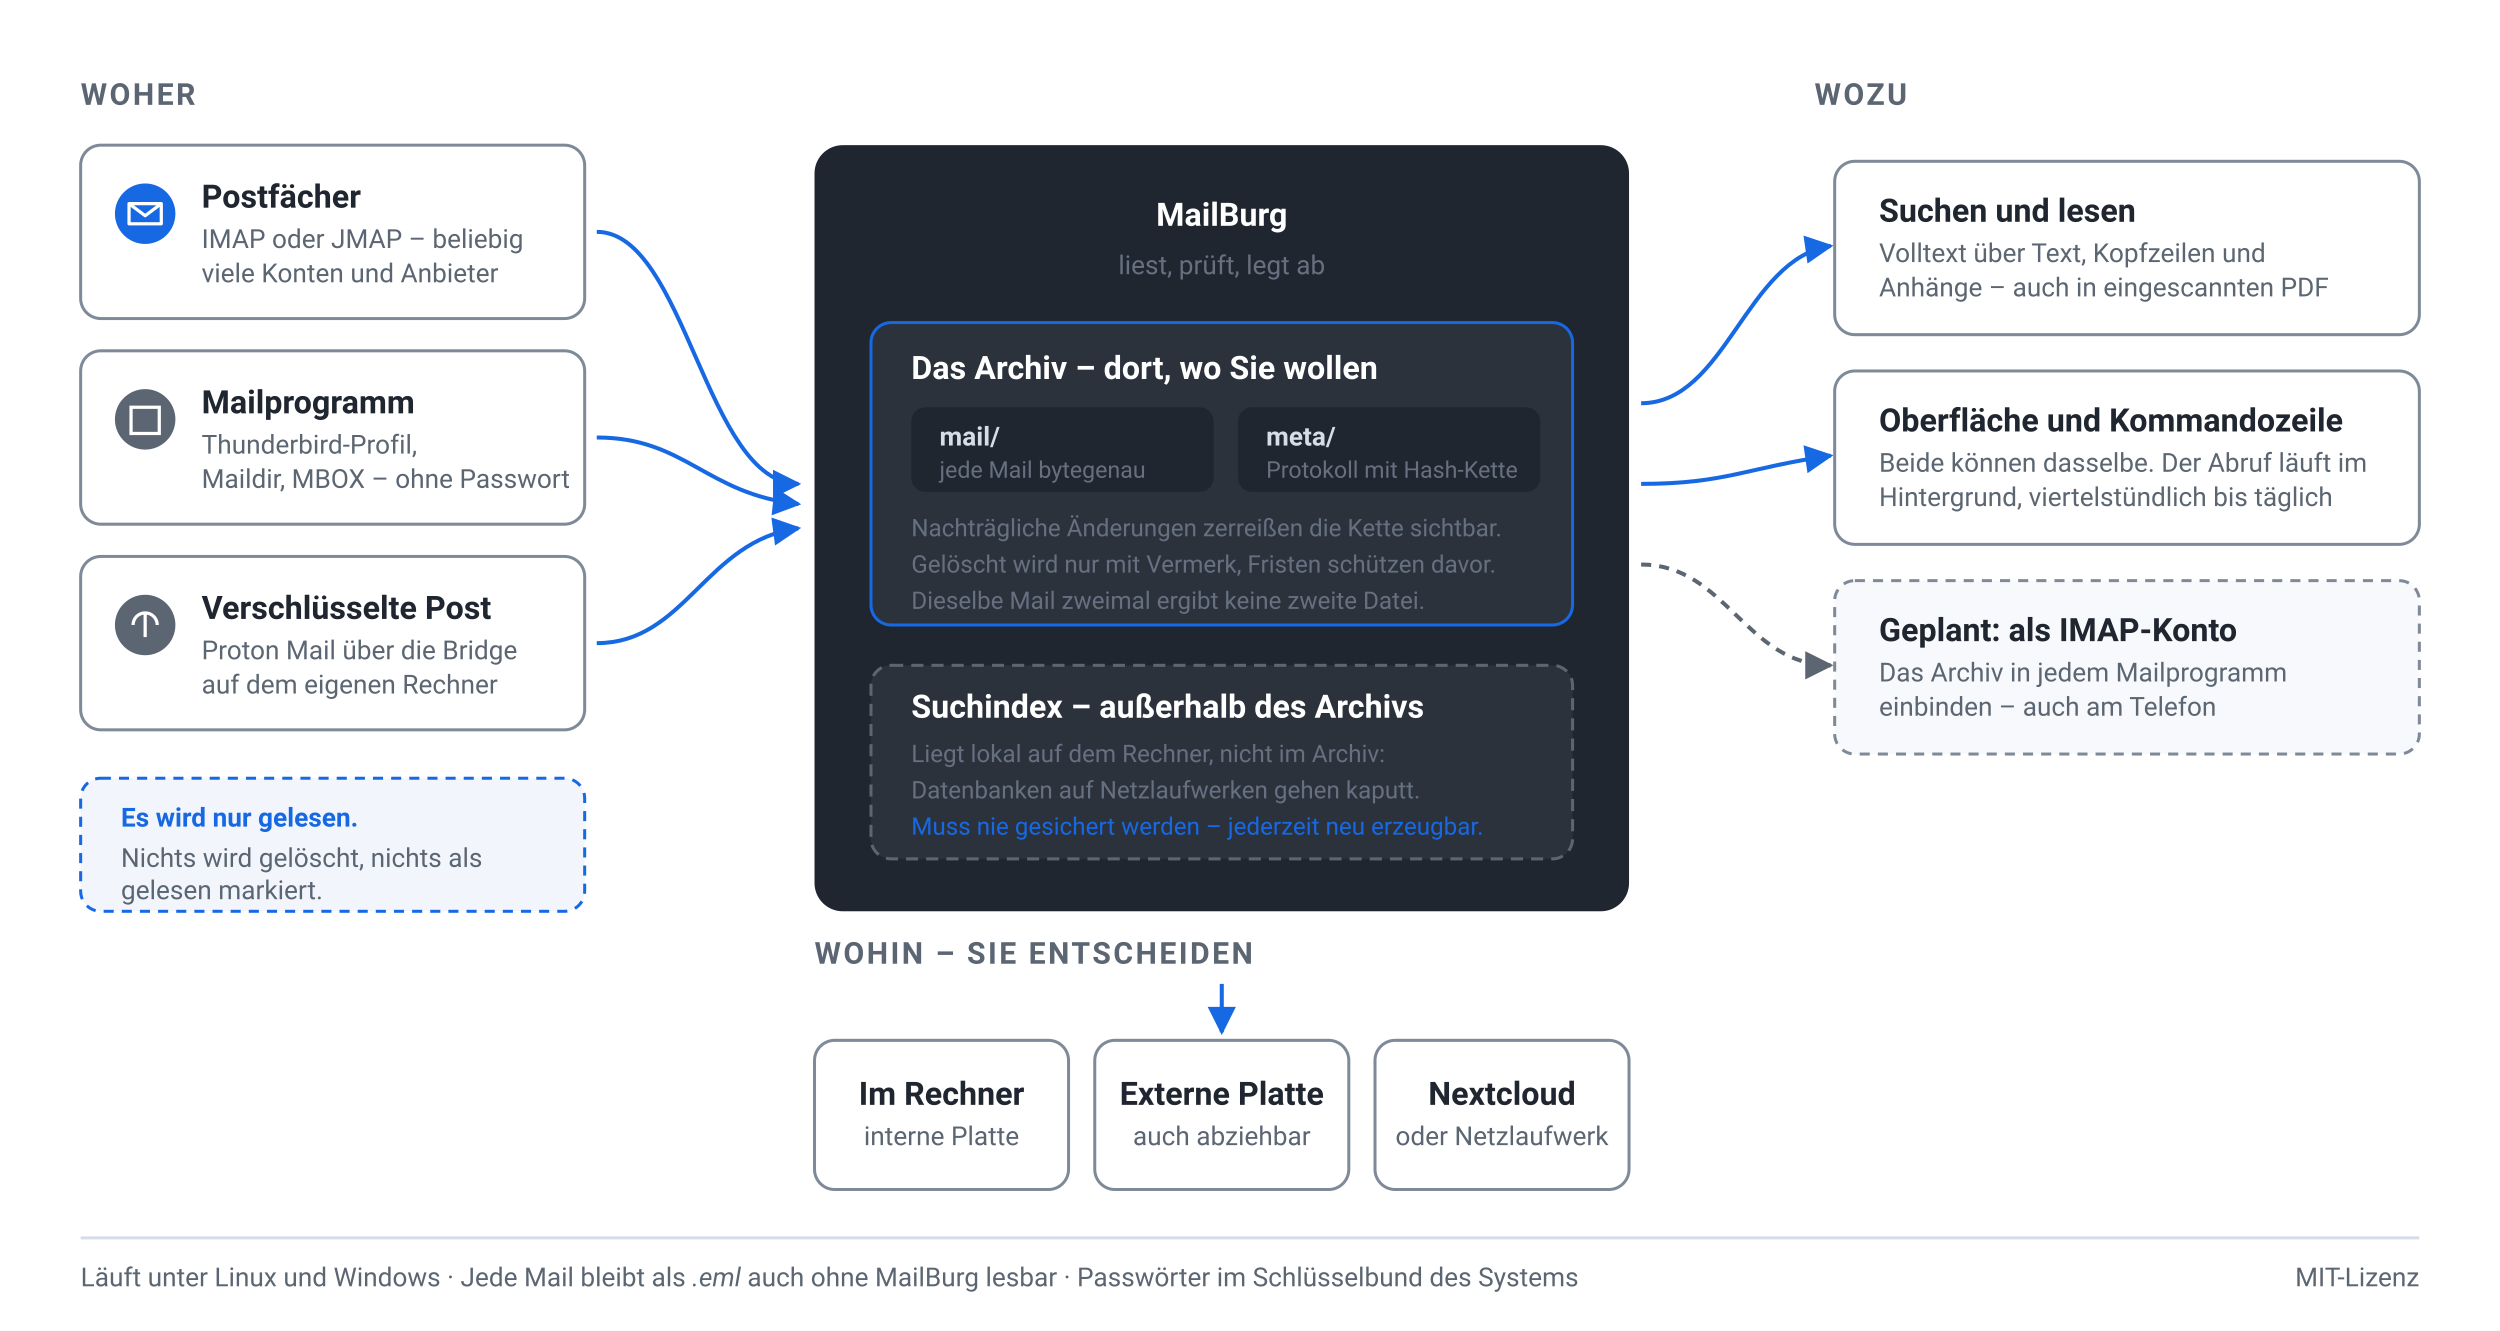
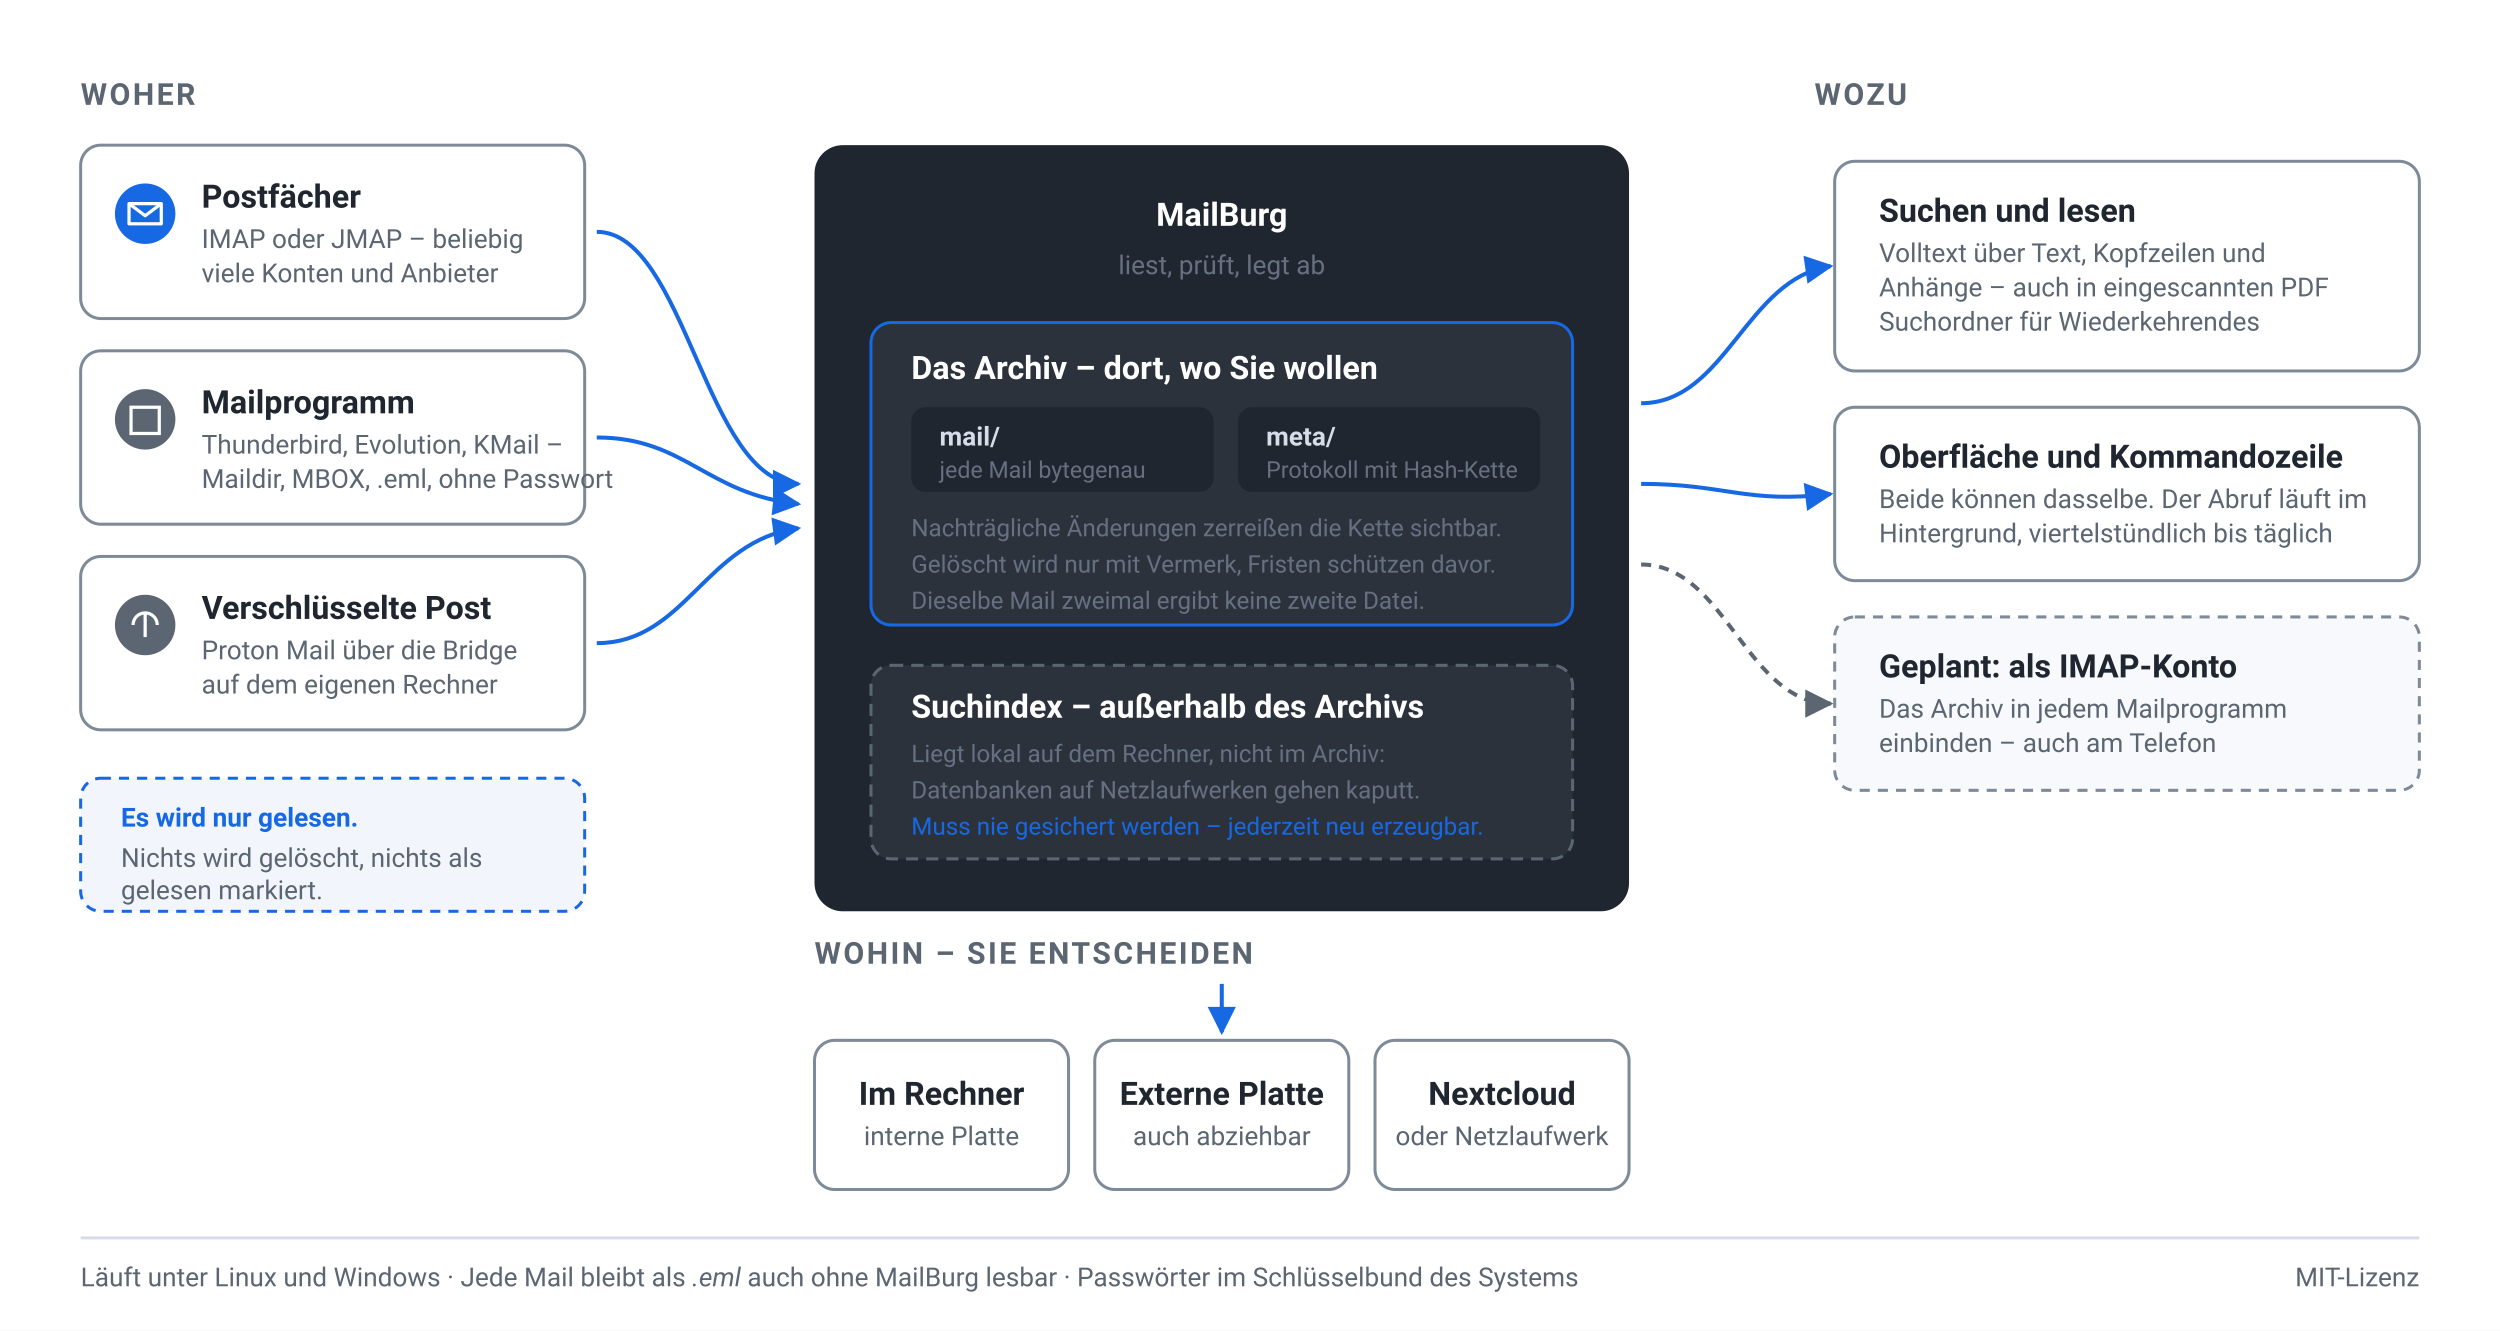
<svg xmlns="http://www.w3.org/2000/svg" viewBox="0 0 1240 660" width="1240" height="660" font-family="system-ui, -apple-system, 'Segoe UI', Roboto, sans-serif">
  <defs>
    <marker id="pfeil" viewBox="0 0 10 10" refX="9" refY="5" markerWidth="7" markerHeight="7" orient="auto-start-reverse">
      <path d="M 0 0 L 10 5 L 0 10 z" fill="#1668e3" />
    </marker>
    <marker id="pfeil-grau" viewBox="0 0 10 10" refX="9" refY="5" markerWidth="7" markerHeight="7" orient="auto-start-reverse">
      <path d="M 0 0 L 10 5 L 0 10 z" fill="#5b6672" />
    </marker>
    <style>
      .ueberschrift { font-size: 15px; font-weight: 700; fill: #5b6672; letter-spacing: .08em; }
      .kasten-titel { font-size: 16px; font-weight: 600; fill: #20262f; }
      .kasten-text  { font-size: 13px; fill: #5b6672; }
      .mittig       { text-anchor: middle; }
      .weiss        { fill: #ffffff; }
      .hell         { fill: #d6dde8; }
      .band         { font-size: 13px; fill: #5b6672; }
      .band-stark   { font-size: 13px; font-weight: 600; fill: #1668e3; }
    </style>
  </defs>
  <rect width="1240" height="660" fill="#ffffff" />
  <text x="40" y="52" class="ueberschrift">WOHER</text>
  <g>
    <rect x="40" y="72" width="250" height="86" rx="10" fill="#ffffff" stroke="#7f8a99" stroke-width="1.5" />
    <circle cx="72" cy="106" r="15" fill="#1668e3" />
    <path d="M64 101 h16 v10 h-16 z M64 101 l8 6 l8 -6" fill="none" stroke="#ffffff" stroke-width="1.6" stroke-linejoin="round" />
    <text x="100" y="103" class="kasten-titel">Postfächer</text>
    <text x="100" y="123" class="kasten-text">IMAP oder JMAP – beliebig</text>
    <text x="100" y="140" class="kasten-text">viele Konten und Anbieter</text>
  </g>
  <g>
    <rect x="40" y="174" width="250" height="86" rx="10" fill="#ffffff" stroke="#7f8a99" stroke-width="1.5" />
    <circle cx="72" cy="208" r="15" fill="#5b6672" />
    <path d="M65 202 h14 v13 h-14 z" fill="none" stroke="#ffffff" stroke-width="1.6" />
    <text x="100" y="205" class="kasten-titel">Mailprogramm</text>
-     <text x="100" y="225" class="kasten-text">Thunderbird-Profil,</text>
-     <text x="100" y="242" class="kasten-text">Maildir, MBOX – ohne Passwort</text>
+     <text x="100" y="225" class="kasten-text">Thunderbird, Evolution, KMail –</text>
+     <text x="100" y="242" class="kasten-text">Maildir, MBOX, .eml, ohne Passwort</text>
  </g>
  <g>
    <rect x="40" y="276" width="250" height="86" rx="10" fill="#ffffff" stroke="#7f8a99" stroke-width="1.5" />
    <circle cx="72" cy="310" r="15" fill="#5b6672" />
    <path d="M66 310 a6 6 0 0 1 12 0 M72 304 v12" fill="none" stroke="#ffffff" stroke-width="1.6" />
    <text x="100" y="307" class="kasten-titel">Verschlüsselte Post</text>
    <text x="100" y="327" class="kasten-text">Proton Mail über die Bridge</text>
    <text x="100" y="344" class="kasten-text">auf dem eigenen Rechner</text>
  </g>
  <g>
    <rect x="40" y="386" width="250" height="66" rx="10" fill="#f2f6fc" stroke="#1668e3" stroke-width="1.5" stroke-dasharray="5 4" />
    <text x="60" y="410" class="band-stark">Es wird nur gelesen.</text>
    <text x="60" y="430" class="band">Nichts wird gelöscht, nichts als</text>
    <text x="60" y="446" class="band">gelesen markiert.</text>
  </g>
  <path d="M296 115 C 340 115, 350 240, 396 240" fill="none" stroke="#1668e3" stroke-width="2" marker-end="url(#pfeil)" />
  <path d="M296 217 C 340 217, 350 245, 396 250" fill="none" stroke="#1668e3" stroke-width="2" marker-end="url(#pfeil)" />
  <path d="M296 319 C 340 319, 350 268, 396 262" fill="none" stroke="#1668e3" stroke-width="2" marker-end="url(#pfeil)" />
  <rect x="404" y="72" width="404" height="380" rx="14" fill="#20262f" />
  <text x="606" y="112" class="kasten-titel weiss mittig" font-size="21">MailBurg</text>
  <text x="606" y="136" class="mittig" font-size="13" fill="#667080">liest, prüft, legt ab</text>
  <rect x="432" y="160" width="348" height="150" rx="10" fill="#2b323c" stroke="#1668e3" stroke-width="1.5" />
  <text x="452" y="188" class="kasten-titel weiss" font-size="15">Das Archiv – dort, wo Sie wollen</text>
  <rect x="452" y="202" width="150" height="42" rx="7" fill="#20262f" />
  <text x="466" y="221" font-size="13" fill="#d6dde8" font-weight="600">mail/</text>
  <text x="466" y="237" font-size="11.5" fill="#667080">jede Mail bytegenau</text>
  <rect x="614" y="202" width="150" height="42" rx="7" fill="#20262f" />
  <text x="628" y="221" font-size="13" fill="#d6dde8" font-weight="600">meta/</text>
  <text x="628" y="237" font-size="11.5" fill="#667080">Protokoll mit Hash-Kette</text>
  <text x="452" y="266" font-size="12" fill="#667080">Nachträgliche Änderungen zerreißen die Kette sichtbar.</text>
  <text x="452" y="284" font-size="12" fill="#667080">Gelöscht wird nur mit Vermerk, Fristen schützen davor.</text>
  <text x="452" y="302" font-size="12" fill="#667080">Dieselbe Mail zweimal ergibt keine zweite Datei.</text>
  <rect x="432" y="330" width="348" height="96" rx="10" fill="#2b323c" stroke="#5b6672" stroke-width="1.5" stroke-dasharray="6 4" />
  <text x="452" y="356" class="kasten-titel weiss" font-size="15">Suchindex – außerhalb des Archivs</text>
  <text x="452" y="378" font-size="12" fill="#667080">Liegt lokal auf dem Rechner, nicht im Archiv:</text>
  <text x="452" y="396" font-size="12" fill="#667080">Datenbanken auf Netzlaufwerken gehen kaputt.</text>
  <text x="452" y="414" font-size="12" fill="#1668e3">Muss nie gesichert werden – jederzeit neu erzeugbar.</text>
  <text x="900" y="52" class="ueberschrift">WOZU</text>
-   <path d="M814 200 C 856 200, 866 128, 908 122" fill="none" stroke="#1668e3" stroke-width="2" marker-end="url(#pfeil)" />
-   <path d="M814 240 C 856 240, 866 232, 908 226" fill="none" stroke="#1668e3" stroke-width="2" marker-end="url(#pfeil)" />
-   <path d="M814 280 C 856 280, 866 330, 908 330" fill="none" stroke="#5b6672" stroke-width="2" stroke-dasharray="5 4" marker-end="url(#pfeil-grau)" />
+   <path d="M814 200 C 856 200, 866 138, 908 132" fill="none" stroke="#1668e3" stroke-width="2" marker-end="url(#pfeil)" />
+   <path d="M814 240 C 856 240, 866 250, 908 245" fill="none" stroke="#1668e3" stroke-width="2" marker-end="url(#pfeil)" />
+   <path d="M814 280 C 856 280, 866 349, 908 349" fill="none" stroke="#5b6672" stroke-width="2" stroke-dasharray="5 4" marker-end="url(#pfeil-grau)" />
  <g>
-     <rect x="910" y="80" width="290" height="86" rx="10" fill="#ffffff" stroke="#7f8a99" stroke-width="1.5" />
+     <rect x="910" y="80" width="290" height="104" rx="10" fill="#ffffff" stroke="#7f8a99" stroke-width="1.5" />
    <text x="932" y="110" class="kasten-titel">Suchen und lesen</text>
    <text x="932" y="130" class="kasten-text">Volltext über Text, Kopfzeilen und</text>
    <text x="932" y="147" class="kasten-text">Anhänge – auch in eingescannten PDF</text>
+     <text x="932" y="164" class="kasten-text">Suchordner für Wiederkehrendes</text>
  </g>
  <g>
-     <rect x="910" y="184" width="290" height="86" rx="10" fill="#ffffff" stroke="#7f8a99" stroke-width="1.5" />
-     <text x="932" y="214" class="kasten-titel">Oberfläche und Kommandozeile</text>
-     <text x="932" y="234" class="kasten-text">Beide können dasselbe. Der Abruf läuft im</text>
-     <text x="932" y="251" class="kasten-text">Hintergrund, viertelstündlich bis täglich</text>
+     <rect x="910" y="202" width="290" height="86" rx="10" fill="#ffffff" stroke="#7f8a99" stroke-width="1.5" />
+     <text x="932" y="232" class="kasten-titel">Oberfläche und Kommandozeile</text>
+     <text x="932" y="252" class="kasten-text">Beide können dasselbe. Der Abruf läuft im</text>
+     <text x="932" y="269" class="kasten-text">Hintergrund, viertelstündlich bis täglich</text>
  </g>
  <g>
-     <rect x="910" y="288" width="290" height="86" rx="10" fill="#f7f9fc" stroke="#7f8a99" stroke-width="1.5" stroke-dasharray="5 4" />
-     <text x="932" y="318" class="kasten-titel" fill="#5b6672">Geplant: als IMAP-Konto</text>
-     <text x="932" y="338" class="kasten-text">Das Archiv in jedem Mailprogramm</text>
-     <text x="932" y="355" class="kasten-text">einbinden – auch am Telefon</text>
+     <rect x="910" y="306" width="290" height="86" rx="10" fill="#f7f9fc" stroke="#7f8a99" stroke-width="1.5" stroke-dasharray="5 4" />
+     <text x="932" y="336" class="kasten-titel" fill="#5b6672">Geplant: als IMAP-Konto</text>
+     <text x="932" y="356" class="kasten-text">Das Archiv in jedem Mailprogramm</text>
+     <text x="932" y="373" class="kasten-text">einbinden – auch am Telefon</text>
  </g>
  <text x="404" y="478" class="ueberschrift">WOHIN – SIE ENTSCHEIDEN</text>
  <g>
    <rect x="404" y="516" width="126" height="74" rx="10" fill="#ffffff" stroke="#7f8a99" stroke-width="1.5" />
    <text x="467" y="548" class="kasten-titel mittig" font-size="14">Im Rechner</text>
    <text x="467" y="568" class="kasten-text mittig">interne Platte</text>
  </g>
  <g>
    <rect x="543" y="516" width="126" height="74" rx="10" fill="#ffffff" stroke="#7f8a99" stroke-width="1.5" />
    <text x="606" y="548" class="kasten-titel mittig" font-size="14">Externe Platte</text>
    <text x="606" y="568" class="kasten-text mittig">auch abziehbar</text>
  </g>
  <g>
    <rect x="682" y="516" width="126" height="74" rx="10" fill="#ffffff" stroke="#7f8a99" stroke-width="1.5" />
    <text x="745" y="548" class="kasten-titel mittig" font-size="14">Nextcloud</text>
    <text x="745" y="568" class="kasten-text mittig">oder Netzlaufwerk</text>
  </g>
  <path d="M606 488 L 606 512" fill="none" stroke="#1668e3" stroke-width="2" marker-end="url(#pfeil)" />
  <line x1="40" y1="614" x2="1200" y2="614" stroke="#d6dde8" stroke-width="1.5" />
  <text x="40" y="638" class="band">
    Läuft unter Linux und Windows · Jede Mail bleibt als <tspan font-style="italic">.eml</tspan> auch ohne MailBurg lesbar · Passwörter im Schlüsselbund des Systems
  </text>
  <text x="1200" y="638" class="band" text-anchor="end" fill="#667080">MIT-Lizenz</text>
</svg>
